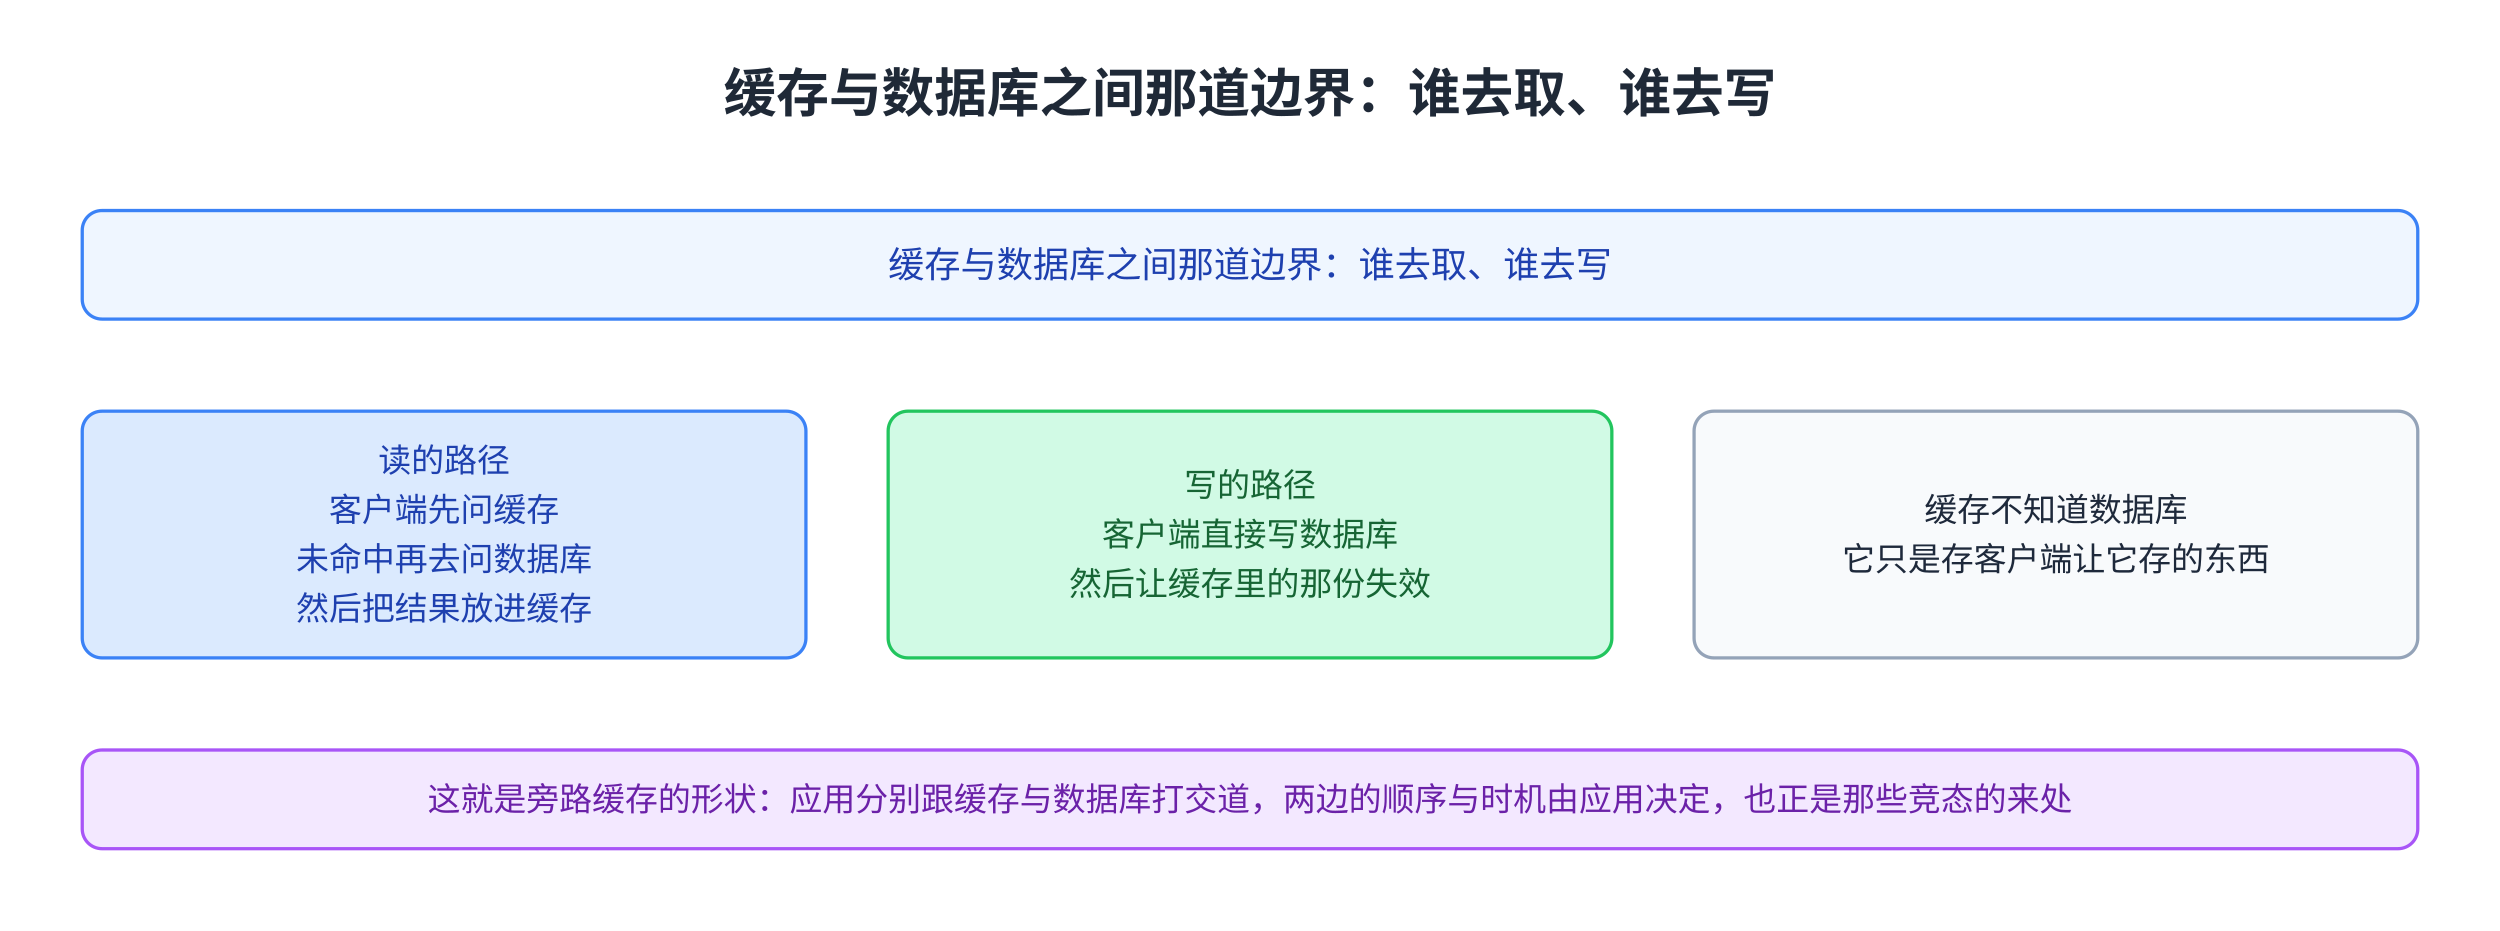
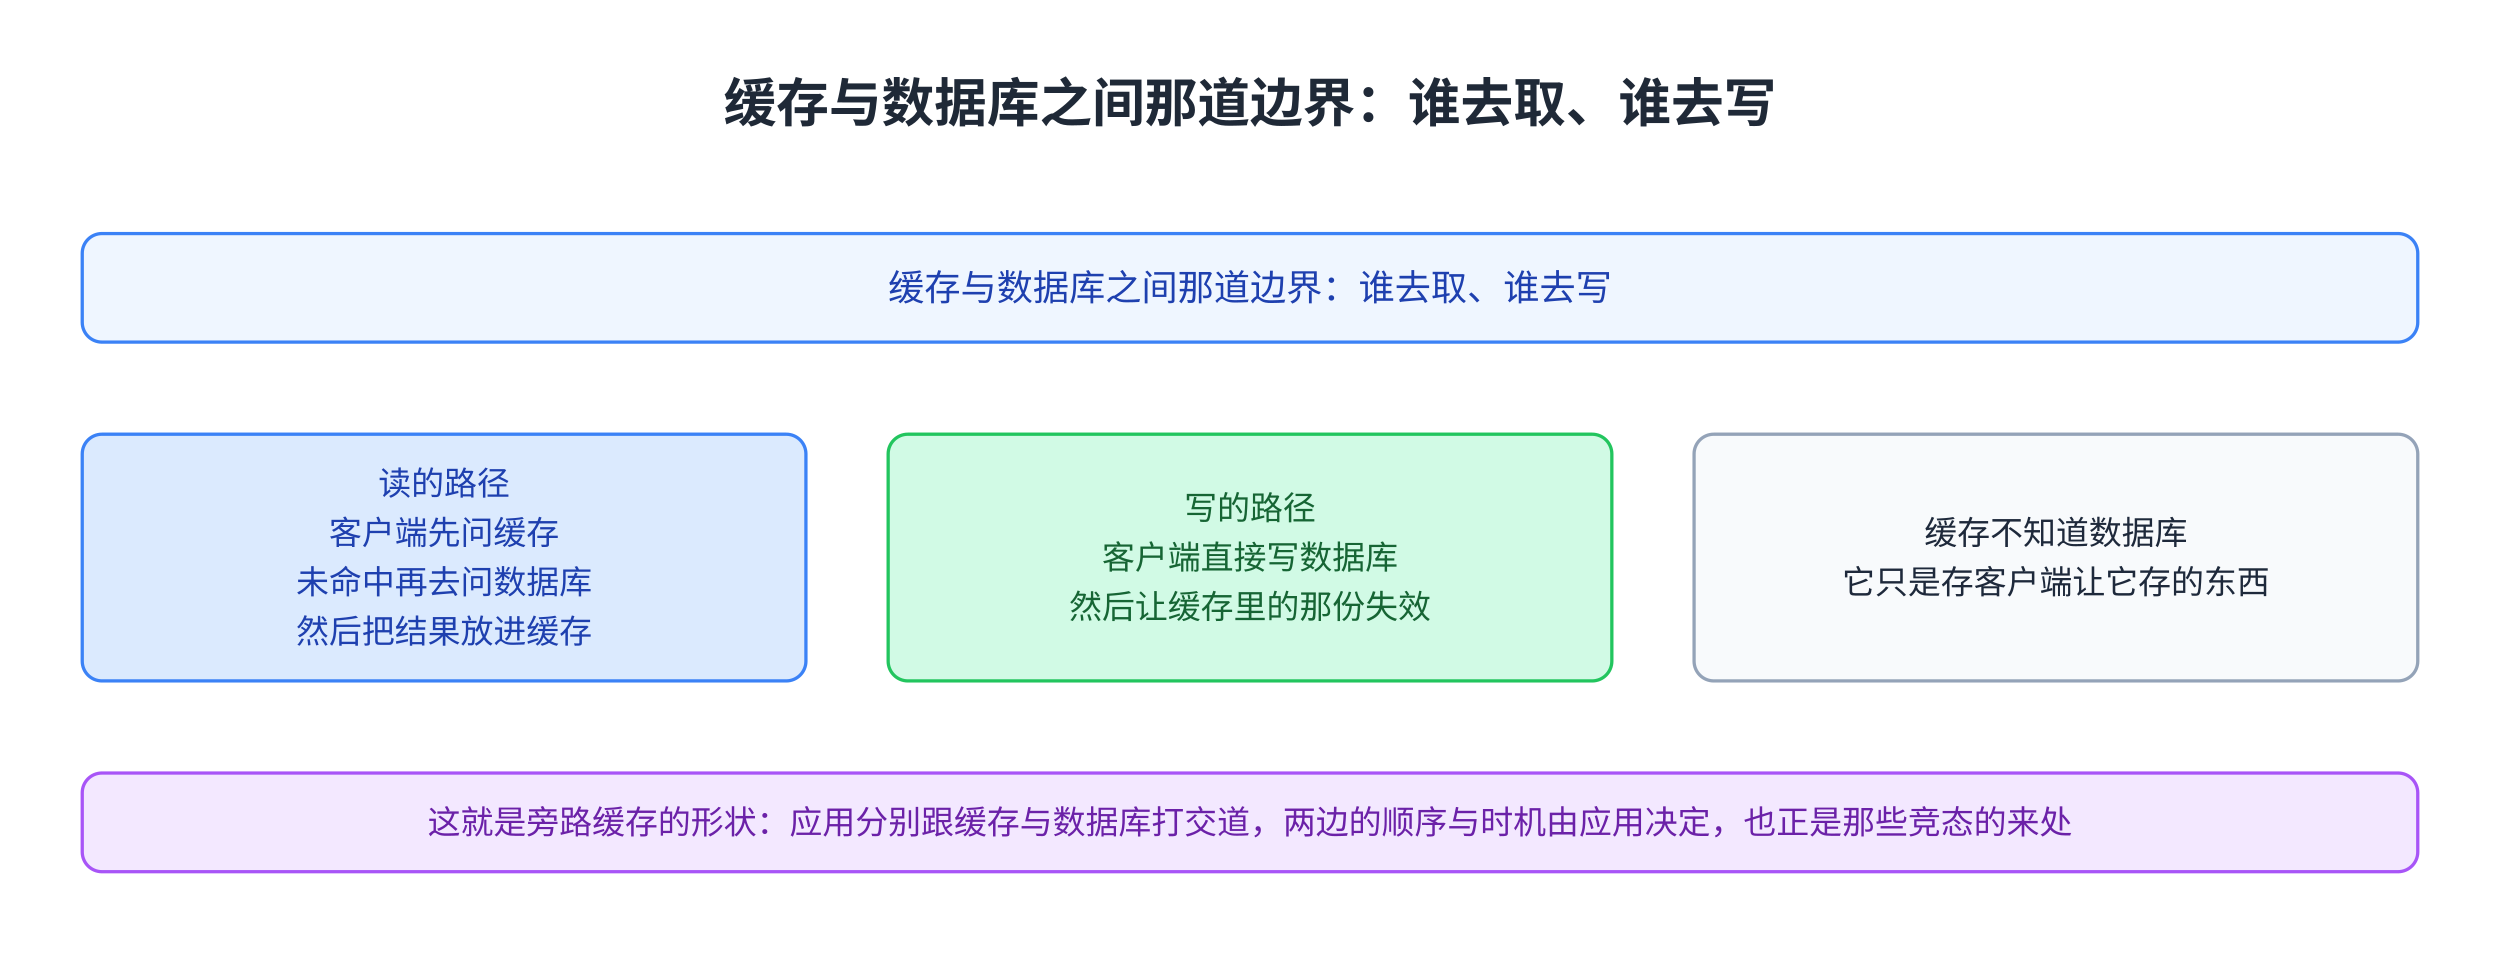
- <svg xmlns="http://www.w3.org/2000/svg" viewBox="0 0 760 283" width="760" height="283" role="img" aria-labelledby="fig-mc-11-title fig-mc-11-desc">
+ <svg xmlns="http://www.w3.org/2000/svg" viewBox="0 0 760 290" width="760" height="290" role="img" aria-labelledby="fig-mc-11-title fig-mc-11-desc">
  <defs>
    <style>
      text { font-family: 'PingFang SC', 'Microsoft YaHei', 'Noto Sans CJK SC', system-ui, sans-serif; }
    </style>
  </defs>
-   <rect x="0" y="0" width="760" height="283" fill="#ffffff" />
-   <text x="380" y="34" font-size="16" font-weight="600" fill="#1f2937" text-anchor="middle">缓存与数据库之间那道边界：谁去取、谁去写</text>
-   <rect x="25" y="64" width="710" height="33" rx="6" fill="#eff6ff" stroke="#3b82f6" />
-   <text x="380" y="84.35" font-size="11" fill="#1e40af" text-anchor="middle">缓存与数据库之间那道边界：谁去取、谁去写</text>
-   <rect x="25" y="125" width="220" height="75" rx="6" fill="#dbeafe" stroke="#3b82f6" />
-   <text x="135" y="143.5" font-size="10" fill="#1e40af" text-anchor="middle">读的路径</text>
-   <text x="135" y="158.5" font-size="10" fill="#1e40af" text-anchor="middle">客户端先问缓存</text>
-   <text x="135" y="173.5" font-size="10" fill="#1e40af" text-anchor="middle">未命中再去问数据库</text>
-   <text x="135" y="188.5" font-size="10" fill="#1e40af" text-anchor="middle">然后把结果放进缓存</text>
-   <rect x="270" y="125" width="220" height="75" rx="6" fill="#d1fae5" stroke="#22c55e" />
-   <text x="380" y="151" font-size="10" fill="#166534" text-anchor="middle">写的路径</text>
-   <text x="380" y="166" font-size="10" fill="#166534" text-anchor="middle">客户端直接写数据库</text>
-   <text x="380" y="181" font-size="10" fill="#166534" text-anchor="middle">然后让缓存里的那份失效</text>
-   <rect x="515" y="125" width="220" height="75" rx="6" fill="#f8fafc" stroke="#94a3b8" />
-   <text x="625" y="158.5" font-size="10" fill="#1e293b" text-anchor="middle">缓存不知道数据库</text>
-   <text x="625" y="173.5" font-size="10" fill="#1e293b" text-anchor="middle">它只是存客户端让它存的东西</text>
-   <rect x="25" y="228" width="710" height="30" rx="6" fill="#f3e8ff" stroke="#a855f7" />
-   <text x="380" y="246.5" font-size="10" fill="#6b21a8" text-anchor="middle">这就是旁路缓存的形状：应用分别跟缓存与数据库打交道，两边的顺序与时机由应用决定，也正是那些竞态的来处</text>
+   <g transform="translate(0,-1)">
+     <rect x="0" y="0" width="760" height="293" fill="#ffffff" />
+     <text x="380" y="38" font-size="16" font-weight="600" fill="#1f2937" text-anchor="middle">缓存与数据库之间那道边界：谁去取、谁去写</text>
+     <rect x="25" y="72" width="710" height="33" rx="6" fill="#eff6ff" stroke="#3b82f6" />
+     <text x="380" y="92.35" font-size="11" fill="#1e40af" text-anchor="middle">缓存与数据库之间那道边界：谁去取、谁去写</text>
+     <rect x="25" y="133" width="220" height="75" rx="6" fill="#dbeafe" stroke="#3b82f6" />
+     <text x="135" y="151.5" font-size="10" fill="#1e40af" text-anchor="middle">读的路径</text>
+     <text x="135" y="166.5" font-size="10" fill="#1e40af" text-anchor="middle">客户端先问缓存</text>
+     <text x="135" y="181.5" font-size="10" fill="#1e40af" text-anchor="middle">未命中再去问数据库</text>
+     <text x="135" y="196.5" font-size="10" fill="#1e40af" text-anchor="middle">然后把结果放进缓存</text>
+     <rect x="270" y="133" width="220" height="75" rx="6" fill="#d1fae5" stroke="#22c55e" />
+     <text x="380" y="159" font-size="10" fill="#166534" text-anchor="middle">写的路径</text>
+     <text x="380" y="174" font-size="10" fill="#166534" text-anchor="middle">客户端直接写数据库</text>
+     <text x="380" y="189" font-size="10" fill="#166534" text-anchor="middle">然后让缓存里的那份失效</text>
+     <rect x="515" y="133" width="220" height="75" rx="6" fill="#f8fafc" stroke="#94a3b8" />
+     <text x="625" y="166.5" font-size="10" fill="#1e293b" text-anchor="middle">缓存不知道数据库</text>
+     <text x="625" y="181.5" font-size="10" fill="#1e293b" text-anchor="middle">它只是存客户端让它存的东西</text>
+     <rect x="25" y="236" width="710" height="30" rx="6" fill="#f3e8ff" stroke="#a855f7" />
+     <text x="380" y="254.5" font-size="10" fill="#6b21a8" text-anchor="middle">这就是旁路缓存的形状：应用分别跟缓存与数据库打交道，两边的顺序与时机由应用决定，也正是那些竞态的来处</text>
+   </g>
</svg>
